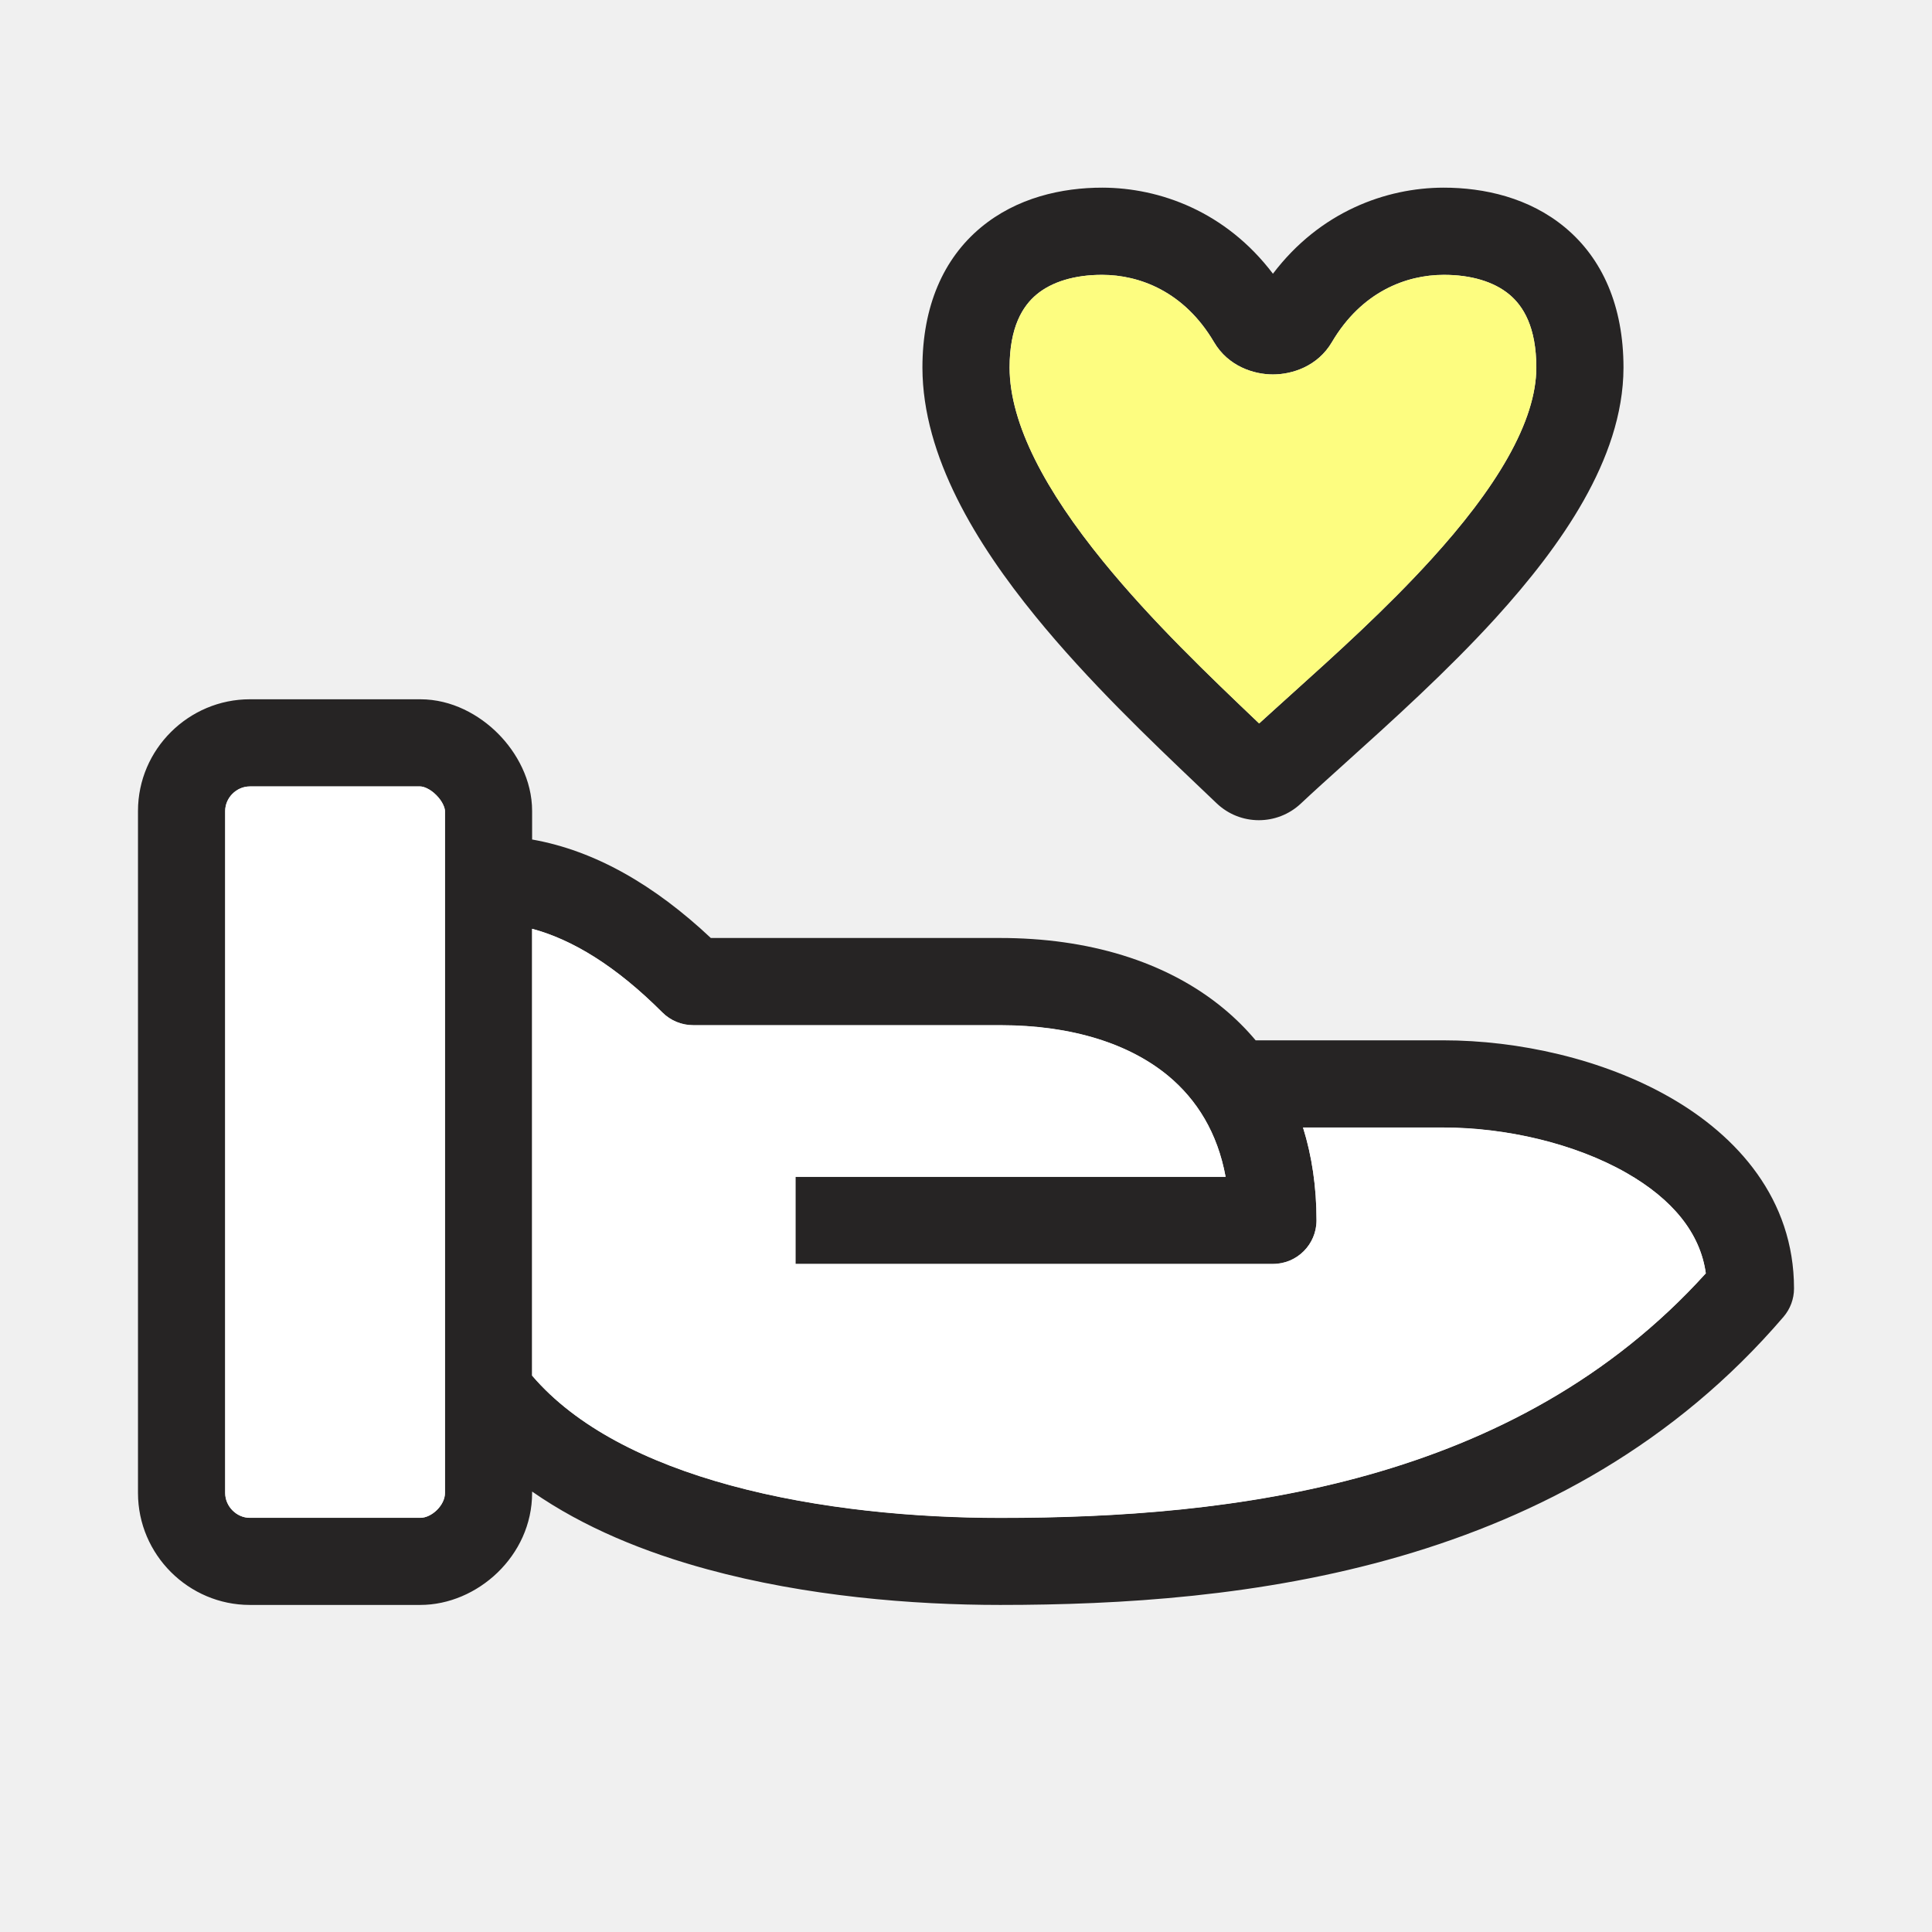
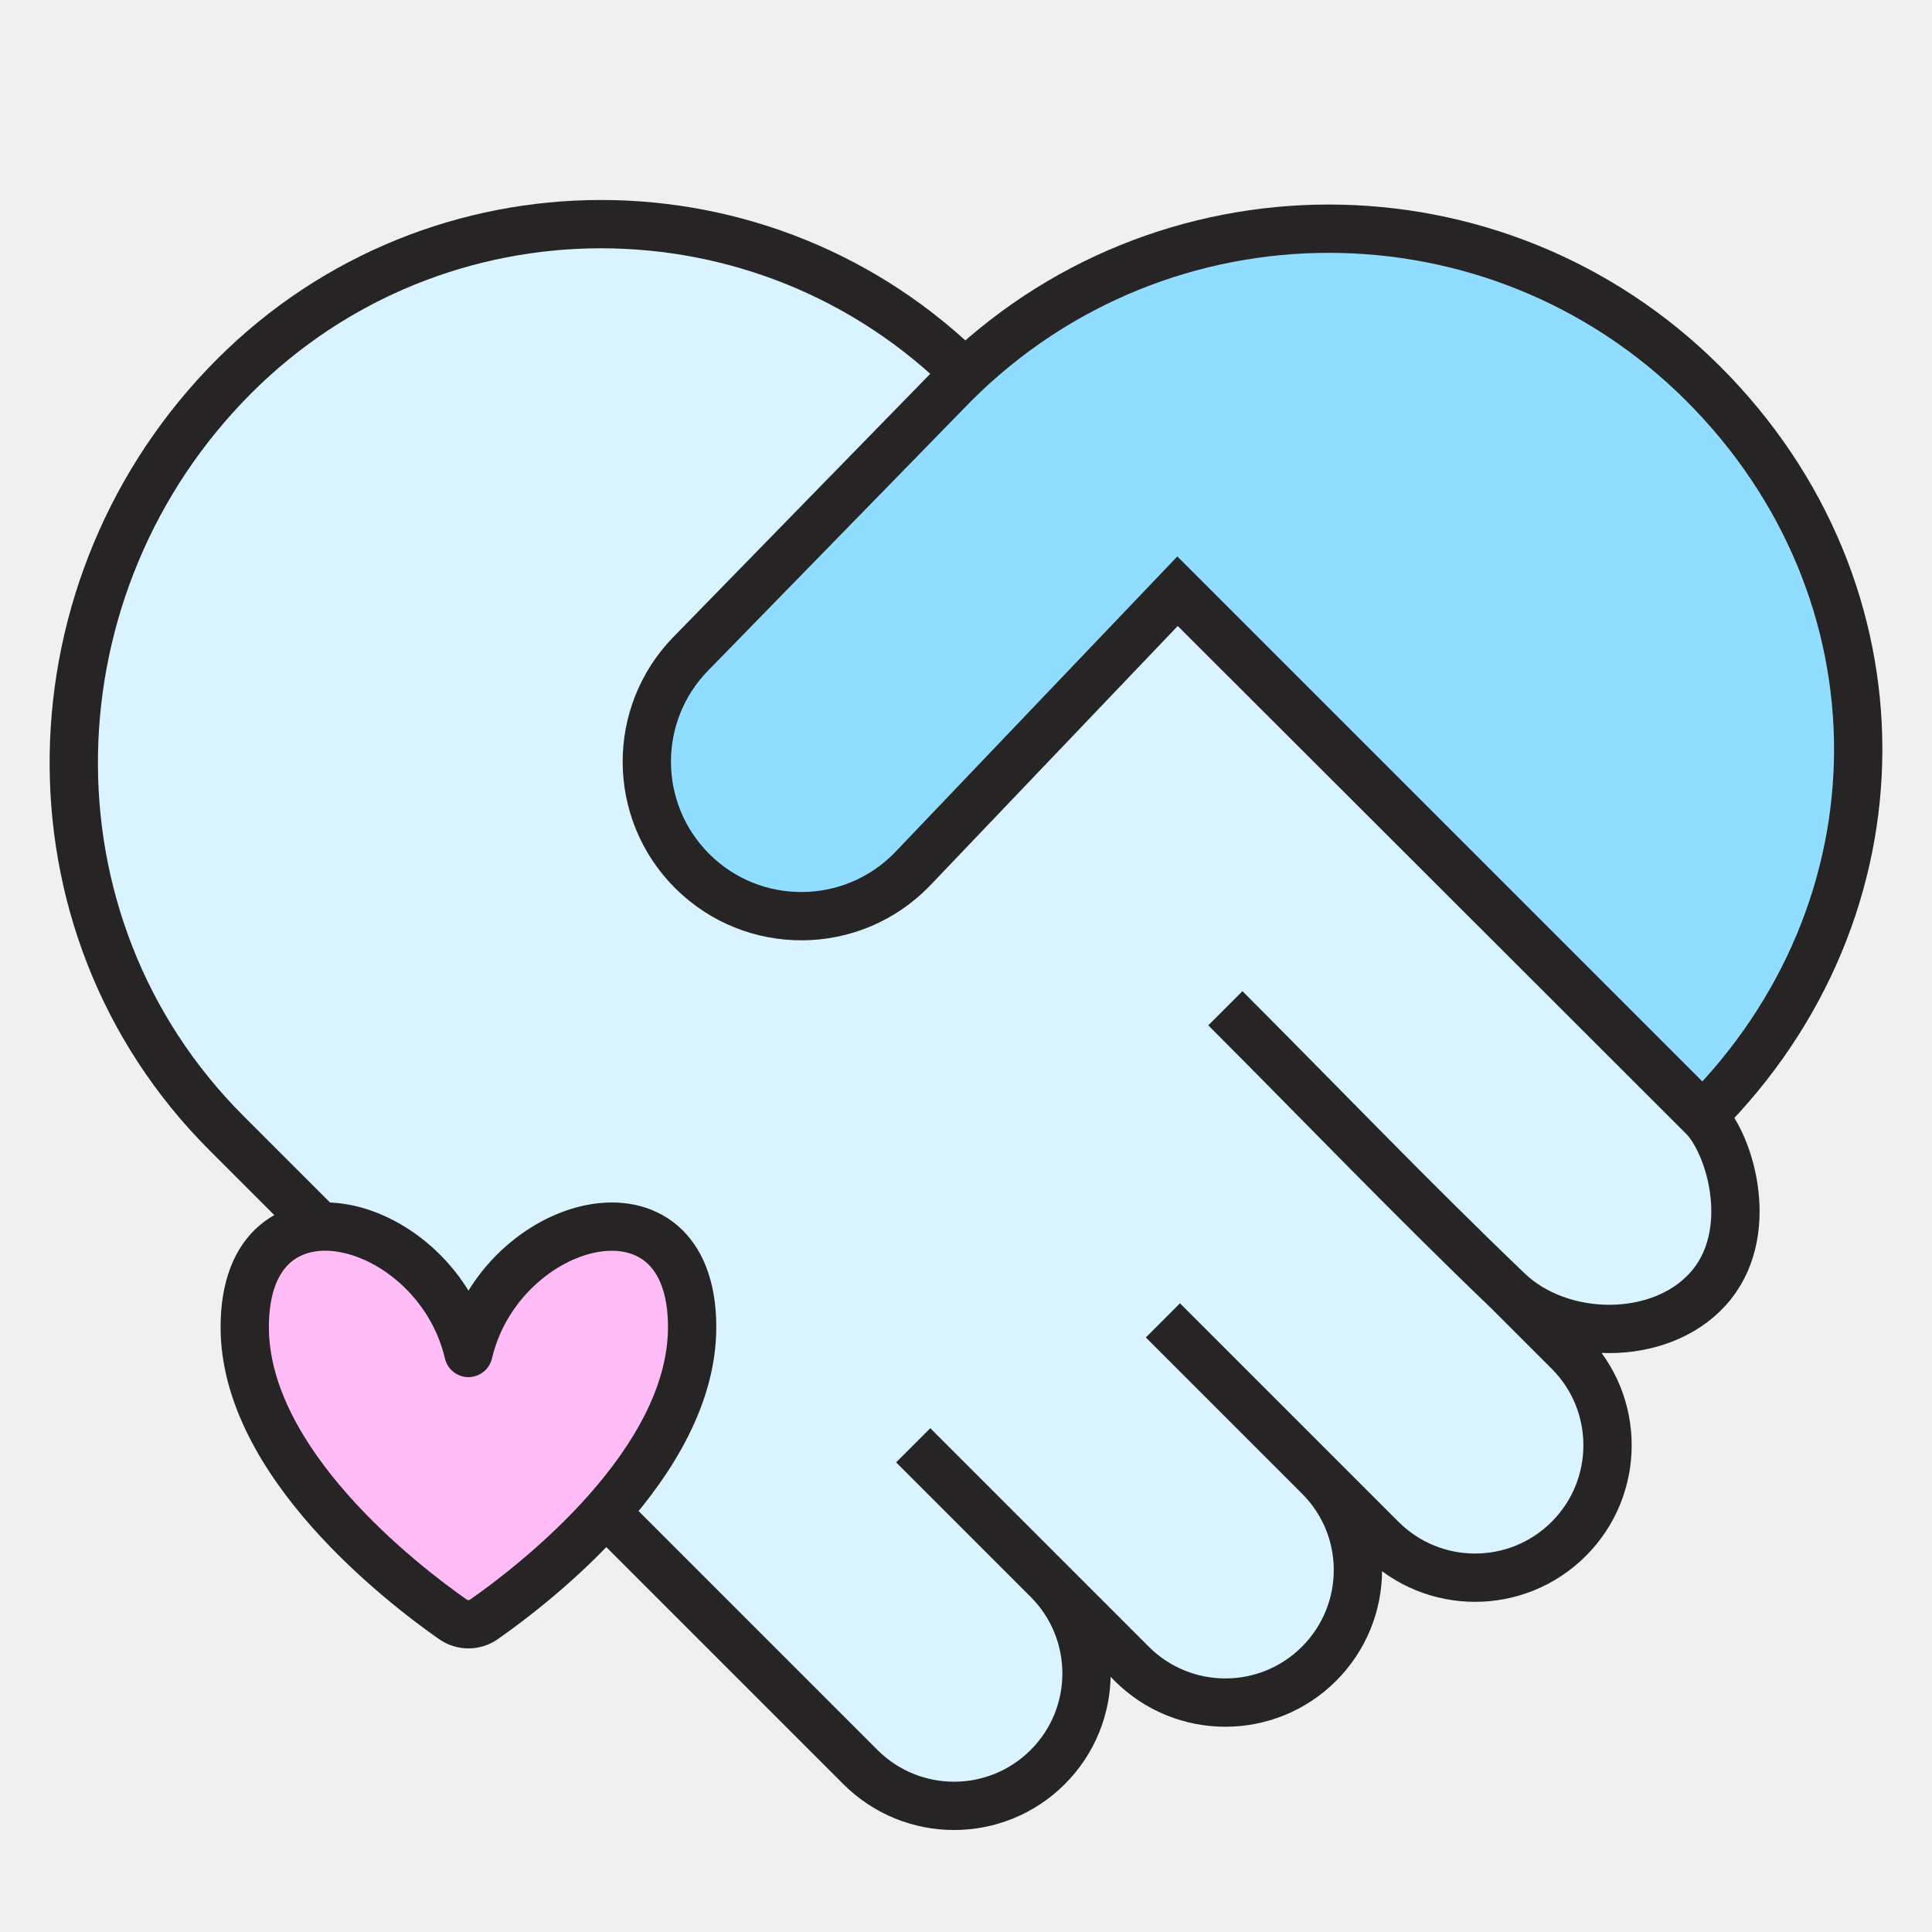
- <svg xmlns="http://www.w3.org/2000/svg" width="38" height="38" viewBox="0 0 38 38" fill="none">
-   <path fill-rule="evenodd" clip-rule="evenodd" d="M30.785 4.476C31.518 5.087 31.932 6.02 31.932 7.232L31.932 7.234C31.93 8.15 31.605 9.035 31.15 9.841C30.693 10.651 30.075 11.432 29.418 12.155C28.469 13.198 27.366 14.192 26.471 14.998C26.142 15.295 25.84 15.566 25.585 15.806C25.121 16.241 24.394 16.244 23.928 15.798C23.815 15.691 23.697 15.578 23.573 15.46C22.637 14.569 21.402 13.395 20.363 12.118C19.211 10.703 18.147 8.983 18.143 7.234L18.143 7.232C18.143 6.02 18.557 5.087 19.29 4.476C19.995 3.888 20.886 3.69 21.685 3.691C22.81 3.694 24.109 4.159 25.037 5.384C25.966 4.159 27.265 3.694 28.389 3.691C29.189 3.69 30.08 3.888 30.785 4.476ZM29.687 5.793C29.386 5.542 28.935 5.404 28.393 5.406C27.661 5.407 26.783 5.734 26.197 6.729C25.915 7.208 25.411 7.365 25.037 7.365C24.663 7.365 24.16 7.208 23.878 6.729C23.292 5.734 22.413 5.407 21.681 5.406C21.139 5.404 20.688 5.542 20.387 5.793C20.114 6.021 19.857 6.431 19.857 7.231C19.86 8.348 20.576 9.664 21.693 11.036C22.657 12.222 23.808 13.317 24.75 14.214C24.755 14.219 24.761 14.224 24.766 14.229C24.965 14.047 25.174 13.858 25.39 13.663C26.269 12.872 27.263 11.977 28.15 11.002C28.761 10.33 29.287 9.655 29.657 8.999C30.029 8.339 30.216 7.748 30.217 7.231C30.217 6.431 29.96 6.021 29.687 5.793ZM4.913 15.468C4.652 15.468 4.429 15.689 4.429 15.952V29.364C4.429 29.631 4.656 29.853 4.913 29.853H8.267C8.49 29.853 8.752 29.607 8.752 29.364V15.952C8.752 15.904 8.716 15.774 8.582 15.639C8.447 15.504 8.319 15.468 8.267 15.468H4.913ZM10.466 16.512V15.952C10.466 15.342 10.165 14.8 9.797 14.43C9.428 14.059 8.886 13.754 8.267 13.754H4.913C3.716 13.754 2.714 14.732 2.714 15.952V29.364C2.714 30.581 3.712 31.567 4.913 31.567H8.267C9.386 31.567 10.466 30.604 10.466 29.364V29.337C11.485 30.047 12.691 30.534 13.911 30.866C15.852 31.396 17.946 31.567 19.671 31.567C24.4 31.567 30.79 30.905 35.079 25.901C35.212 25.746 35.286 25.548 35.286 25.344C35.286 23.584 34.171 22.34 32.841 21.581C31.517 20.824 29.855 20.462 28.391 20.462H24.697C24.51 20.239 24.303 20.033 24.076 19.844C22.93 18.892 21.374 18.449 19.671 18.449H13.981C12.874 17.409 11.703 16.73 10.466 16.512ZM10.466 18.267V27.055C11.326 28.061 12.711 28.762 14.362 29.212C16.11 29.689 18.042 29.853 19.671 29.853C24.24 29.853 29.791 29.2 33.551 25.043C33.442 24.252 32.897 23.587 31.991 23.069C30.968 22.485 29.61 22.176 28.391 22.176H25.629C25.804 22.734 25.894 23.345 25.894 24.002C25.894 24.475 25.511 24.859 25.037 24.859H15.646V23.145H24.106C23.947 22.279 23.541 21.63 22.98 21.162C22.224 20.535 21.097 20.163 19.671 20.163H13.634C13.406 20.163 13.188 20.073 13.027 19.912C12.114 18.999 11.26 18.48 10.466 18.267Z" fill="#262424" />
-   <path fill-rule="evenodd" clip-rule="evenodd" d="M4.913 15.469C4.652 15.469 4.429 15.69 4.429 15.953V29.365C4.429 29.632 4.656 29.854 4.913 29.854H8.267C8.49 29.854 8.752 29.608 8.752 29.365V15.953C8.752 15.905 8.717 15.775 8.582 15.64C8.448 15.505 8.32 15.469 8.267 15.469H4.913Z" fill="white" />
-   <path fill-rule="evenodd" clip-rule="evenodd" d="M10.466 18.27V27.058C11.326 28.064 12.712 28.765 14.363 29.215C16.111 29.692 18.042 29.856 19.671 29.856C24.24 29.856 29.792 29.203 33.551 25.046C33.442 24.255 32.897 23.59 31.991 23.072C30.968 22.488 29.611 22.179 28.392 22.179H25.629C25.804 22.737 25.895 23.348 25.895 24.005C25.895 24.478 25.511 24.862 25.038 24.862H15.646V23.148H24.106C23.947 22.282 23.542 21.633 22.98 21.165C22.225 20.538 21.097 20.166 19.671 20.166H13.634C13.407 20.166 13.189 20.076 13.028 19.915C12.115 19.002 11.26 18.483 10.466 18.27Z" fill="white" />
-   <path fill-rule="evenodd" clip-rule="evenodd" d="M29.688 5.793C29.387 5.542 28.936 5.405 28.394 5.406C27.662 5.408 26.783 5.734 26.197 6.73C25.916 7.208 25.412 7.365 25.038 7.365C24.664 7.365 24.16 7.208 23.878 6.73C23.292 5.734 22.414 5.408 21.682 5.406C21.14 5.405 20.689 5.542 20.388 5.793C20.115 6.021 19.858 6.432 19.858 7.231C19.86 8.348 20.577 9.665 21.693 11.037C22.658 12.223 23.808 13.317 24.751 14.215C24.756 14.22 24.761 14.224 24.766 14.229C24.965 14.047 25.175 13.859 25.391 13.664C26.27 12.872 27.264 11.977 28.151 11.002C28.762 10.331 29.288 9.655 29.658 8.999C30.03 8.34 30.217 7.749 30.218 7.231C30.218 6.432 29.961 6.021 29.688 5.793Z" fill="#FDFD80" />
+ <svg xmlns="http://www.w3.org/2000/svg" width="40" height="40" viewBox="0 0 40 40" fill="none">
+   <g clip-path="url(#clip0_19897_38580)">
+     <g clip-path="url(#clip1_19897_38580)">
+       <path d="M20.037 7.786C15.843 3.592 9.045 3.592 4.851 7.786C0.565 12.072 0.333 19.105 4.688 23.459L17.814 36.585C18.885 37.656 20.621 37.656 21.692 36.585C22.763 35.515 22.763 33.779 21.692 32.708L23.431 34.447C24.502 35.518 26.238 35.518 27.309 34.447C28.38 33.376 28.384 31.644 27.313 30.573L28.601 31.861C29.672 32.932 31.408 32.932 32.479 31.861C33.55 30.791 33.55 29.054 32.479 27.984L31.224 26.729C32.305 27.764 34.349 27.8 35.357 26.692C36.377 25.57 35.841 23.695 35.253 23.107L24.385 12.255L20.037 7.786Z" fill="#D9F4FF" />
+       <path d="M18.907 29.923L21.692 32.708M21.692 32.708C22.763 33.779 22.763 35.515 21.692 36.585C20.621 37.656 18.885 37.656 17.814 36.585L4.688 23.459C0.333 19.105 0.565 12.072 4.851 7.786C9.045 3.592 15.843 3.592 20.037 7.786L24.385 12.255L35.253 23.107C35.841 23.695 36.377 25.57 35.357 26.692C34.349 27.8 32.305 27.764 31.224 26.729M21.692 32.708L23.431 34.447C24.502 35.518 26.238 35.518 27.309 34.447C28.38 33.376 28.384 31.644 27.313 30.573M31.224 26.729L32.479 27.984C33.55 29.054 33.55 30.791 32.479 31.861C31.408 32.932 29.672 32.932 28.601 31.861L24.077 27.337M31.224 26.729C29.232 24.822 27.319 22.825 25.37 20.875" stroke="#262424" />
+       <path d="M35.253 23.105C39.536 18.822 39.55 12.23 35.267 7.947C30.983 3.664 24.039 3.664 19.756 7.947L14.301 13.536C13.078 14.789 13.09 16.793 14.329 18.032C15.589 19.291 17.635 19.279 18.88 18.004L24.384 12.236L35.253 23.105Z" fill="#90DDFF" stroke="#262424" />
+     </g>
+   </g>
+   <path d="M10.023 33.526C11.075 32.789 14.33 30.282 14.33 27.476C14.33 24.128 10.36 25.202 9.698 28.012C9.038 25.198 5.067 24.128 5.067 27.476C5.067 30.282 8.322 32.789 9.374 33.526C9.571 33.663 9.826 33.663 10.023 33.526Z" fill="#FFBBF5" />
+   <path d="M10.023 33.526L9.736 33.116V33.116L10.023 33.526ZM9.374 33.526L9.661 33.116L9.374 33.526ZM9.698 28.012L9.212 28.126C9.265 28.352 9.466 28.512 9.698 28.512C9.93 28.512 10.132 28.352 10.185 28.126L9.698 28.012ZM14.33 27.476H13.83C13.83 28.694 13.116 29.905 12.197 30.946C11.288 31.973 10.247 32.758 9.736 33.116L10.023 33.526L10.309 33.935C10.851 33.556 11.963 32.719 12.946 31.608C13.917 30.509 14.83 29.064 14.83 27.476H14.33ZM9.374 33.526L9.661 33.116C9.15 32.758 8.109 31.973 7.201 30.946C6.281 29.905 5.567 28.694 5.567 27.476H5.067H4.567C4.567 29.064 5.48 30.509 6.451 31.608C7.434 32.719 8.546 33.556 9.088 33.935L9.374 33.526ZM5.067 27.476H5.567C5.567 26.734 5.784 26.334 6.022 26.132C6.261 25.928 6.613 25.844 7.043 25.925C7.924 26.089 8.927 26.913 9.212 28.126L9.698 28.012L10.185 27.898C9.81 26.297 8.496 25.179 7.227 24.942C6.582 24.821 5.899 24.922 5.373 25.371C4.845 25.821 4.567 26.543 4.567 27.476H5.067ZM9.698 28.012L10.185 28.126C10.47 26.915 11.473 26.091 12.355 25.926C12.785 25.846 13.136 25.929 13.375 26.132C13.613 26.335 13.83 26.734 13.83 27.476H14.33H14.83C14.83 26.543 14.552 25.821 14.024 25.371C13.498 24.923 12.815 24.823 12.171 24.943C10.901 25.181 9.588 26.299 9.212 27.897L9.698 28.012ZM10.023 33.526L9.736 33.116C9.722 33.126 9.71 33.129 9.698 33.129C9.687 33.129 9.675 33.126 9.661 33.116L9.374 33.526L9.088 33.935C9.456 34.193 9.941 34.193 10.309 33.935L10.023 33.526Z" fill="#262424" />
+   <defs>
+     <clipPath id="clip0_19897_38580">
+       <rect width="38" height="38" fill="white" transform="translate(1 2)" />
+     </clipPath>
+     <clipPath id="clip1_19897_38580">
+       <rect width="38" height="38" fill="white" transform="translate(1 2)" />
+     </clipPath>
+   </defs>
</svg>
